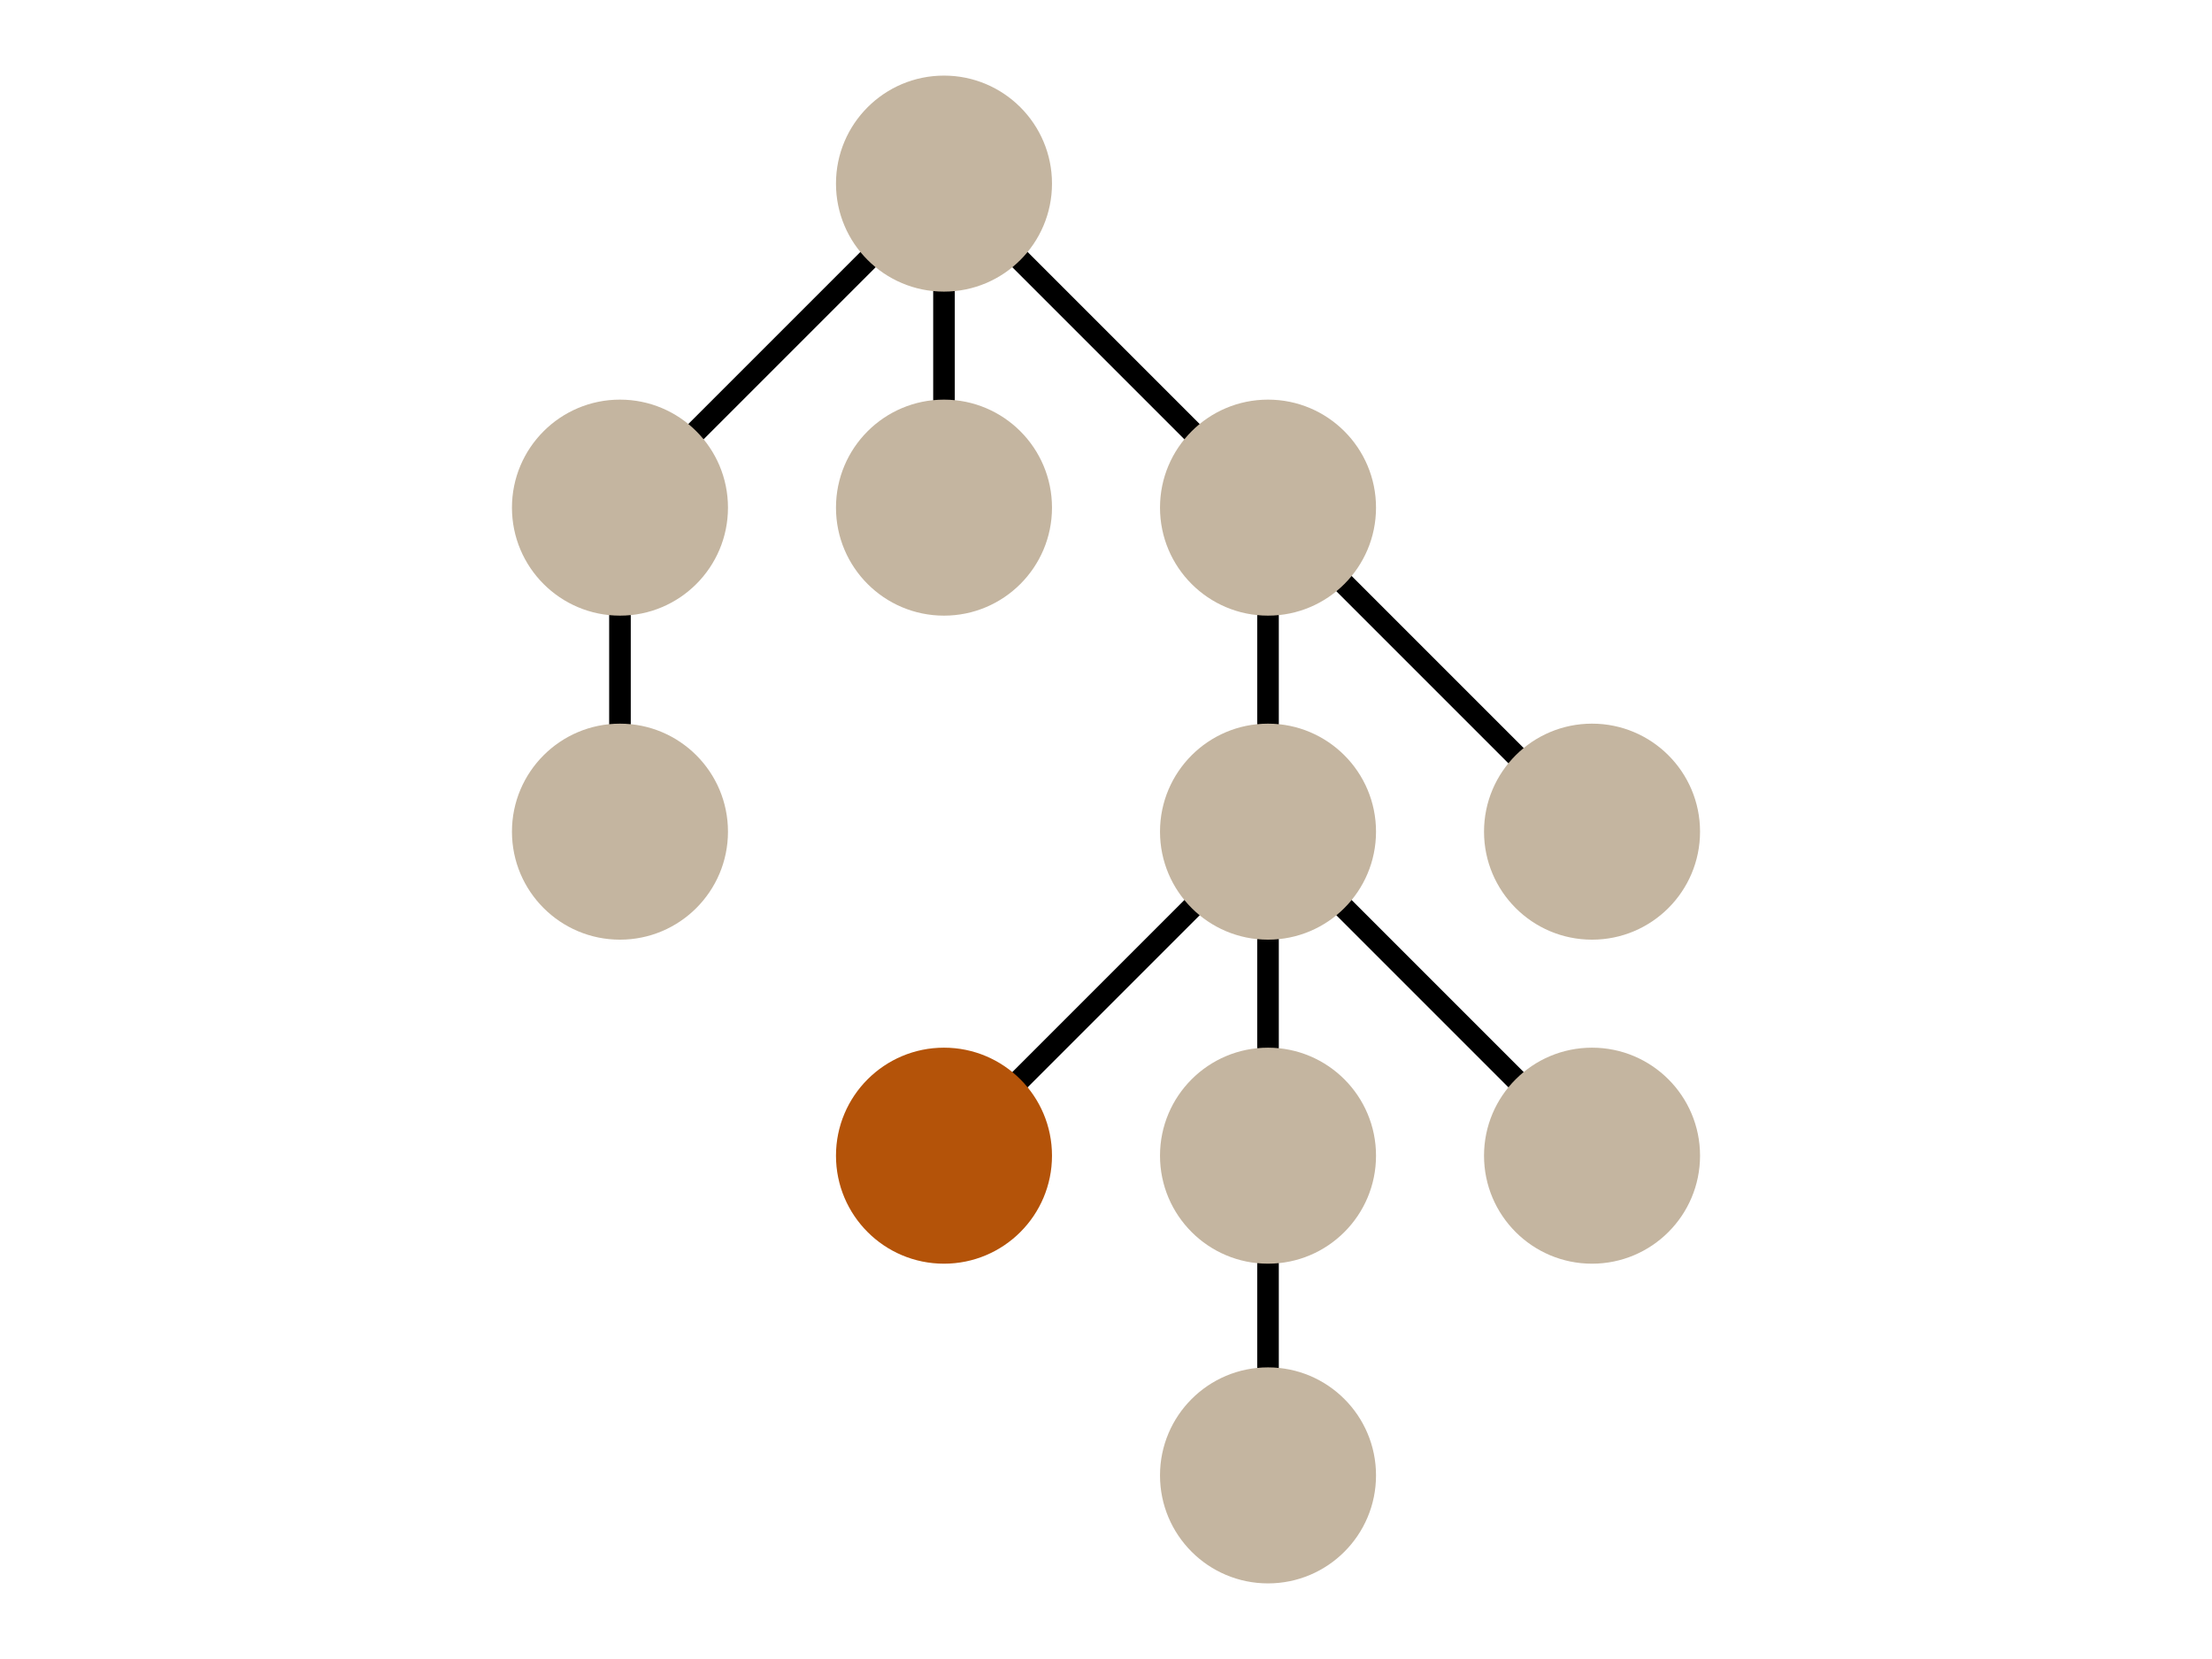
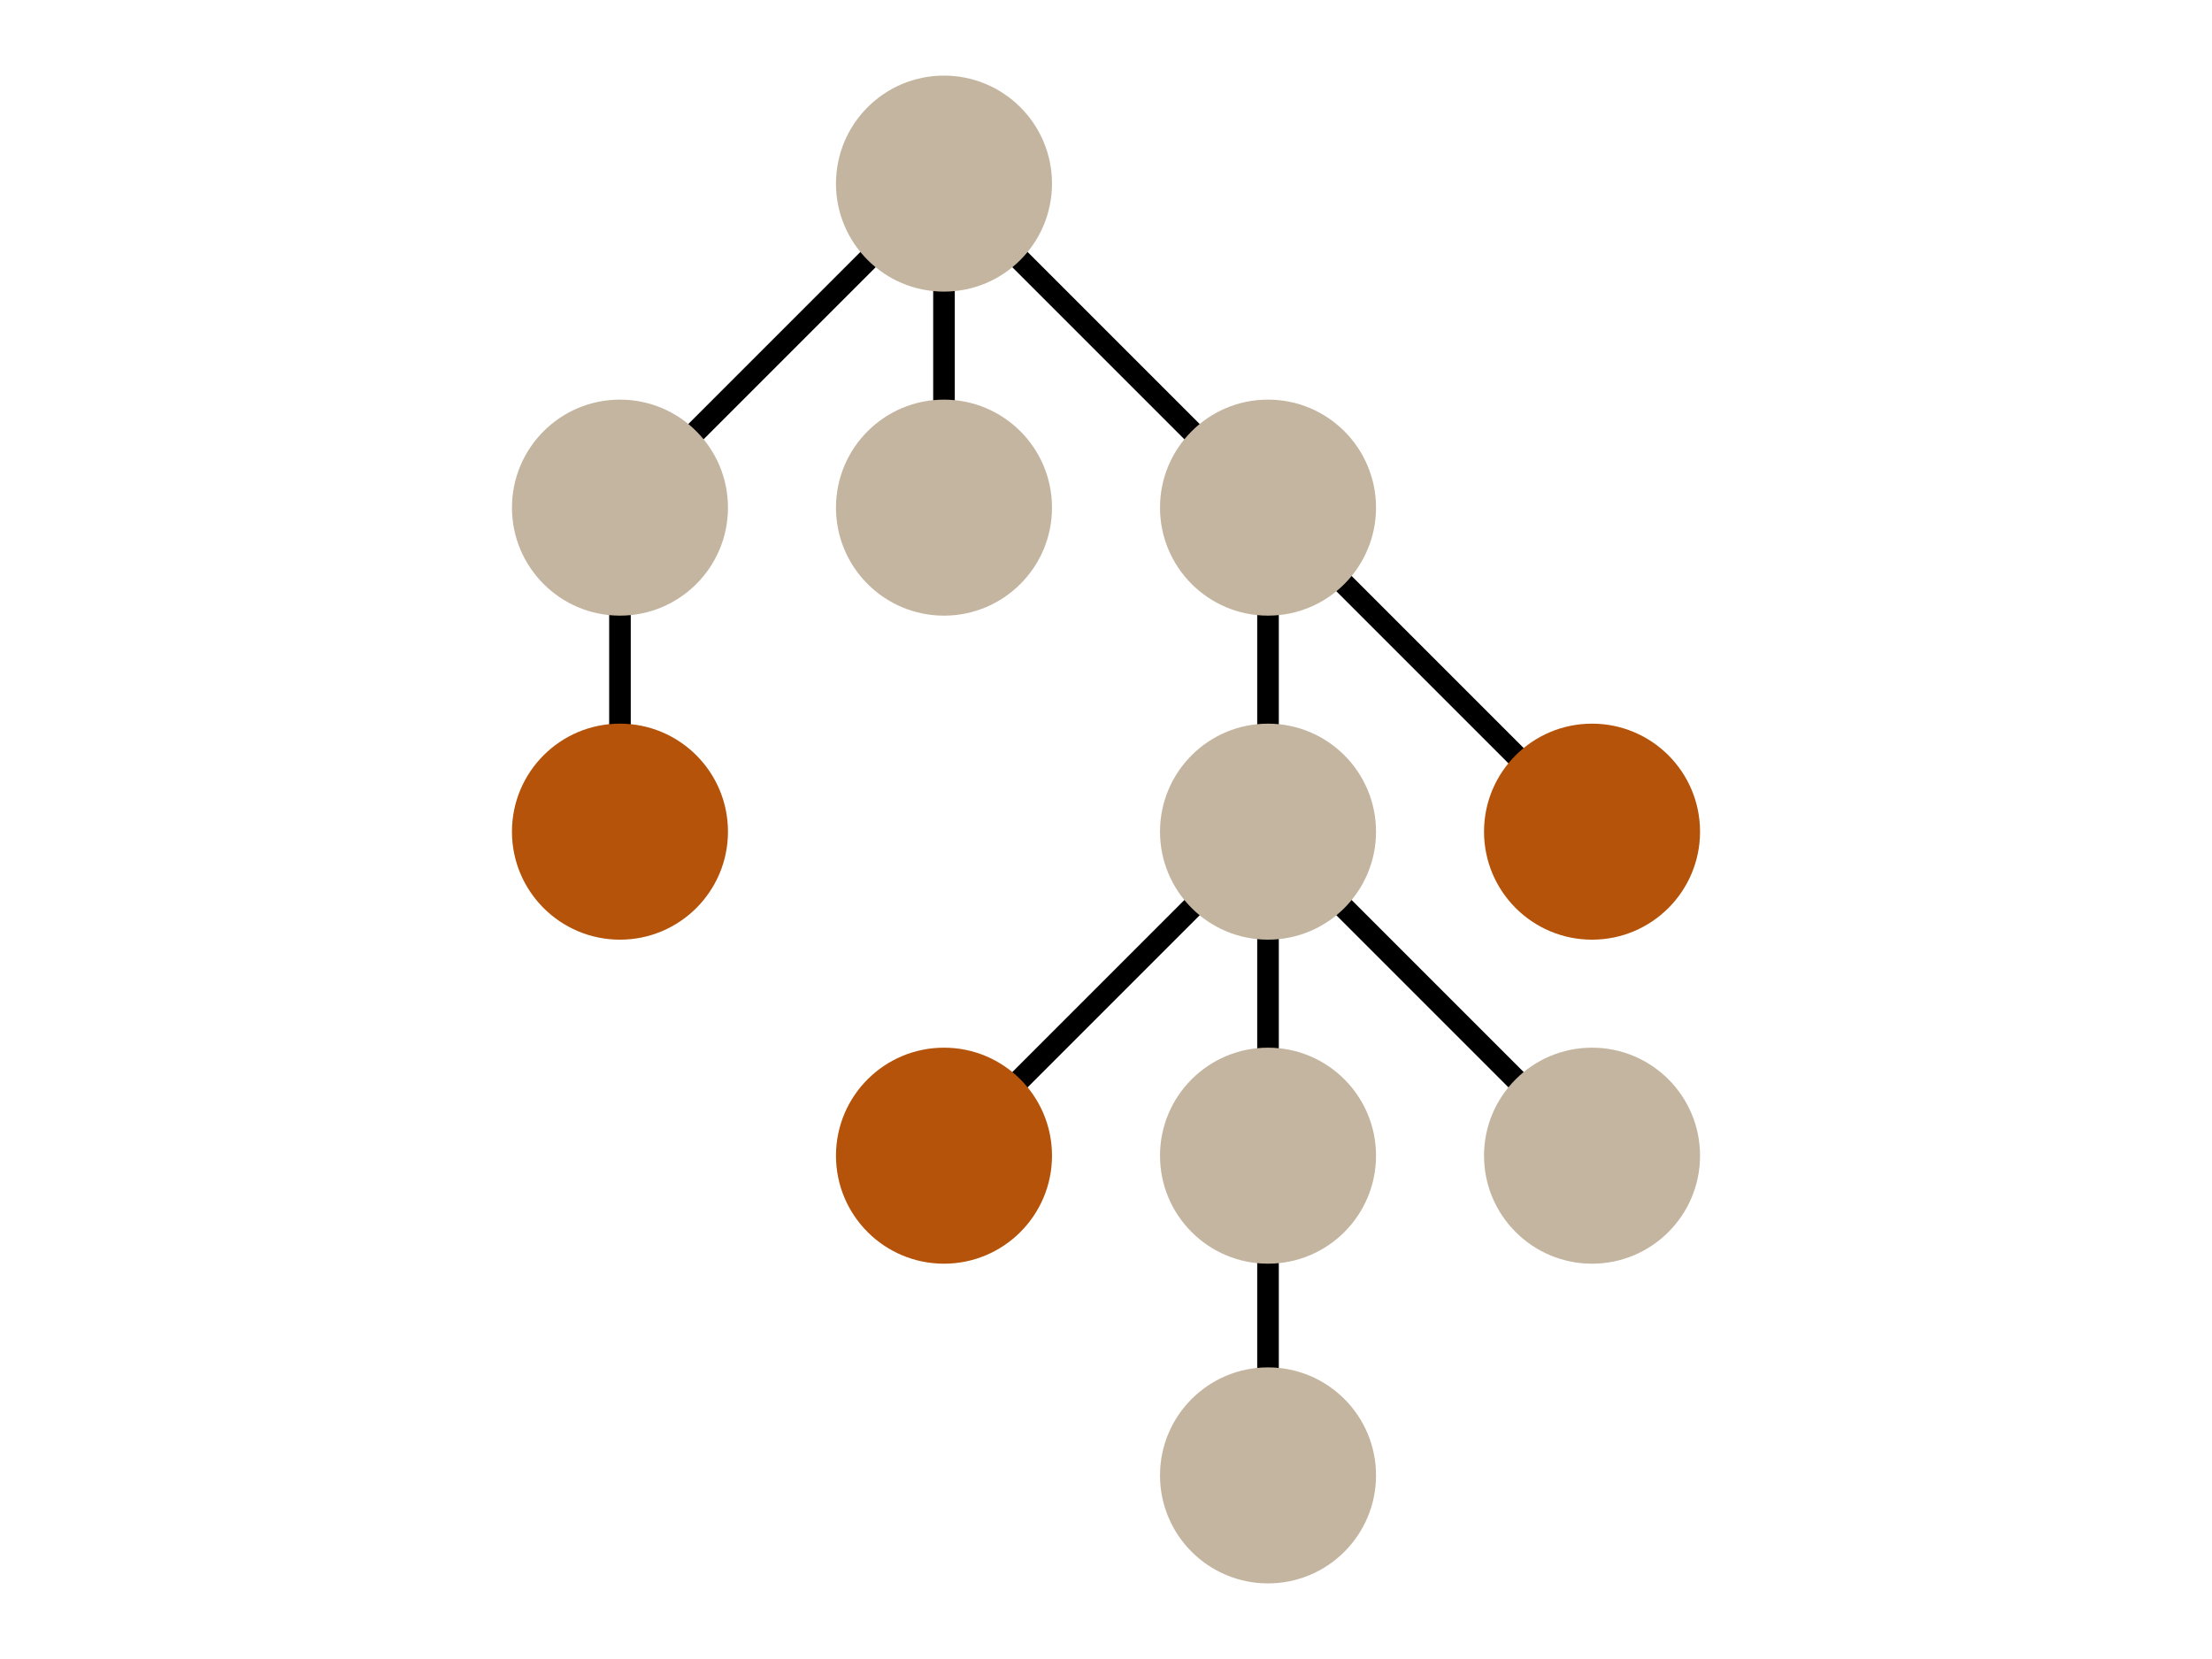
<svg xmlns="http://www.w3.org/2000/svg" width="1024" height="768" viewBox="0 0 1024 768" fill="none">
  <path d="M268.144 253.856C278.558 264.27 295.442 264.27 305.856 253.856C316.27 243.442 316.27 226.558 305.856 216.144C295.442 205.73 278.558 205.73 268.144 216.144C257.73 226.558 257.73 243.442 268.144 253.856ZM418.144 103.856C428.558 114.27 445.442 114.27 455.856 103.856C466.27 93.442 466.27 76.558 455.856 66.144C445.442 55.73 428.558 55.73 418.144 66.144C407.73 76.558 407.73 93.442 418.144 103.856ZM287 235L290.536 238.536L440.536 88.535L437 85L433.464 81.465L283.464 231.464L287 235Z" fill="black" />
  <path d="M437 261.667C451.728 261.667 463.667 249.728 463.667 235C463.667 220.272 451.728 208.333 437 208.333C422.272 208.333 410.333 220.272 410.333 235C410.333 249.728 422.272 261.667 437 261.667ZM437 113.667C451.728 113.667 463.667 101.728 463.667 87C463.667 72.272 451.728 60.333 437 60.333C422.272 60.333 410.333 72.272 410.333 87C410.333 101.728 422.272 113.667 437 113.667ZM437 235L442 235L442 87L437 87L432 87L432 235L437 235Z" fill="black" />
  <path d="M587 409.667C601.728 409.667 613.667 397.728 613.667 383C613.667 368.272 601.728 356.333 587 356.333C572.272 356.333 560.333 368.272 560.333 383C560.333 397.728 572.272 409.667 587 409.667ZM587 261.667C601.728 261.667 613.667 249.728 613.667 235C613.667 220.272 601.728 208.333 587 208.333C572.272 208.333 560.333 220.272 560.333 235C560.333 249.728 572.272 261.667 587 261.667ZM587 383L592 383L592 235L587 235L582 235L582 383L587 383Z" fill="black" />
  <path d="M287 409.667C301.728 409.667 313.667 397.728 313.667 383C313.667 368.272 301.728 356.333 287 356.333C272.272 356.333 260.333 368.272 260.333 383C260.333 397.728 272.272 409.667 287 409.667ZM287 261.667C301.728 261.667 313.667 249.728 313.667 235C313.667 220.272 301.728 208.333 287 208.333C272.272 208.333 260.333 220.272 260.333 235C260.333 249.728 272.272 261.667 287 261.667ZM287 383L292 383L292 235L287 235L282 235L282 383L287 383Z" fill="black" />
  <path d="M605.856 253.856C616.27 243.442 616.27 226.558 605.856 216.144C595.442 205.73 578.558 205.73 568.144 216.144C557.73 226.558 557.73 243.442 568.144 253.856C578.558 264.27 595.442 264.27 605.856 253.856ZM455.856 103.856C466.27 93.442 466.27 76.558 455.856 66.144C445.442 55.73 428.558 55.73 418.144 66.144C407.73 76.558 407.73 93.442 418.144 103.856C428.558 114.27 445.442 114.27 455.856 103.856ZM587 235L590.536 231.464L440.536 81.465L437 85L433.464 88.535L583.464 238.536L587 235Z" fill="black" />
  <path d="M755.856 403.856C766.27 393.442 766.27 376.558 755.856 366.144C745.442 355.73 728.558 355.73 718.144 366.144C707.73 376.558 707.73 393.442 718.144 403.856C728.558 414.27 745.442 414.27 755.856 403.856ZM605.856 253.856C616.27 243.442 616.27 226.558 605.856 216.144C595.442 205.73 578.558 205.73 568.144 216.144C557.73 226.558 557.73 243.442 568.144 253.856C578.558 264.27 595.442 264.27 605.856 253.856ZM737 385L740.536 381.464L590.536 231.464L587 235L583.464 238.536L733.464 388.536L737 385Z" fill="black" />
  <circle cx="437" cy="85" r="50" fill="#C4B5A0" />
  <circle cx="437" cy="235" r="50" fill="#C4B5A0" />
  <path d="M587 709.667C601.728 709.667 613.667 697.728 613.667 683C613.667 668.272 601.728 656.333 587 656.333C572.272 656.333 560.333 668.272 560.333 683C560.333 697.728 572.272 709.667 587 709.667ZM587 561.667C601.728 561.667 613.667 549.728 613.667 535C613.667 520.272 601.728 508.333 587 508.333C572.272 508.333 560.333 520.272 560.333 535C560.333 549.728 572.272 561.667 587 561.667ZM587 683L592 683L592 535L587 535L582 535L582 683L587 683Z" fill="black" />
  <circle cx="587" cy="683" r="50" fill="#C4B5A0" />
  <circle cx="587" cy="235" r="50" fill="#C4B5A0" />
-   <circle cx="737" cy="385" r="50" fill="#C4B5A0" />
-   <circle cx="287" cy="385" r="50" fill="#C4B5A0" />
+   <circle cx="737" cy="385" r="50" fill="#B45309" />
+   <circle cx="287" cy="385" r="50" fill="#B45309" />
  <circle cx="287" cy="235" r="50" fill="#C4B5A0" />
  <path d="M418.144 553.856C428.558 564.27 445.442 564.27 455.856 553.856C466.27 543.442 466.27 526.558 455.856 516.144C445.442 505.73 428.558 505.73 418.144 516.144C407.73 526.558 407.73 543.442 418.144 553.856ZM568.144 403.856C578.558 414.27 595.442 414.27 605.856 403.856C616.27 393.442 616.27 376.558 605.856 366.144C595.442 355.73 578.558 355.73 568.144 366.144C557.73 376.558 557.73 393.442 568.144 403.856ZM437 535L440.536 538.536L590.536 388.536L587 385L583.464 381.464L433.464 531.464L437 535Z" fill="black" />
  <path d="M587 561.667C601.728 561.667 613.667 549.728 613.667 535C613.667 520.272 601.728 508.333 587 508.333C572.272 508.333 560.333 520.272 560.333 535C560.333 549.728 572.272 561.667 587 561.667ZM587 413.667C601.728 413.667 613.667 401.728 613.667 387C613.667 372.272 601.728 360.333 587 360.333C572.272 360.333 560.333 372.272 560.333 387C560.333 401.728 572.272 413.667 587 413.667ZM587 535L592 535L592 387L587 387L582 387L582 535L587 535Z" fill="black" />
  <path d="M755.856 553.856C766.27 543.442 766.27 526.558 755.856 516.144C745.442 505.73 728.558 505.73 718.144 516.144C707.73 526.558 707.73 543.442 718.144 553.856C728.558 564.27 745.442 564.27 755.856 553.856ZM605.856 403.856C616.27 393.442 616.27 376.558 605.856 366.144C595.442 355.73 578.558 355.73 568.144 366.144C557.73 376.558 557.73 393.442 568.144 403.856C578.558 414.27 595.442 414.27 605.856 403.856ZM737 535L740.536 531.464L590.536 381.464L587 385L583.464 388.536L733.464 538.536L737 535Z" fill="black" />
  <circle cx="587" cy="535" r="50" fill="#C4B5A0" />
  <circle cx="737" cy="535" r="50" fill="#C4B5A0" />
  <circle cx="437" cy="535" r="50" fill="#B45309" />
  <circle cx="587" cy="385" r="50" fill="#C4B5A0" />
</svg>
